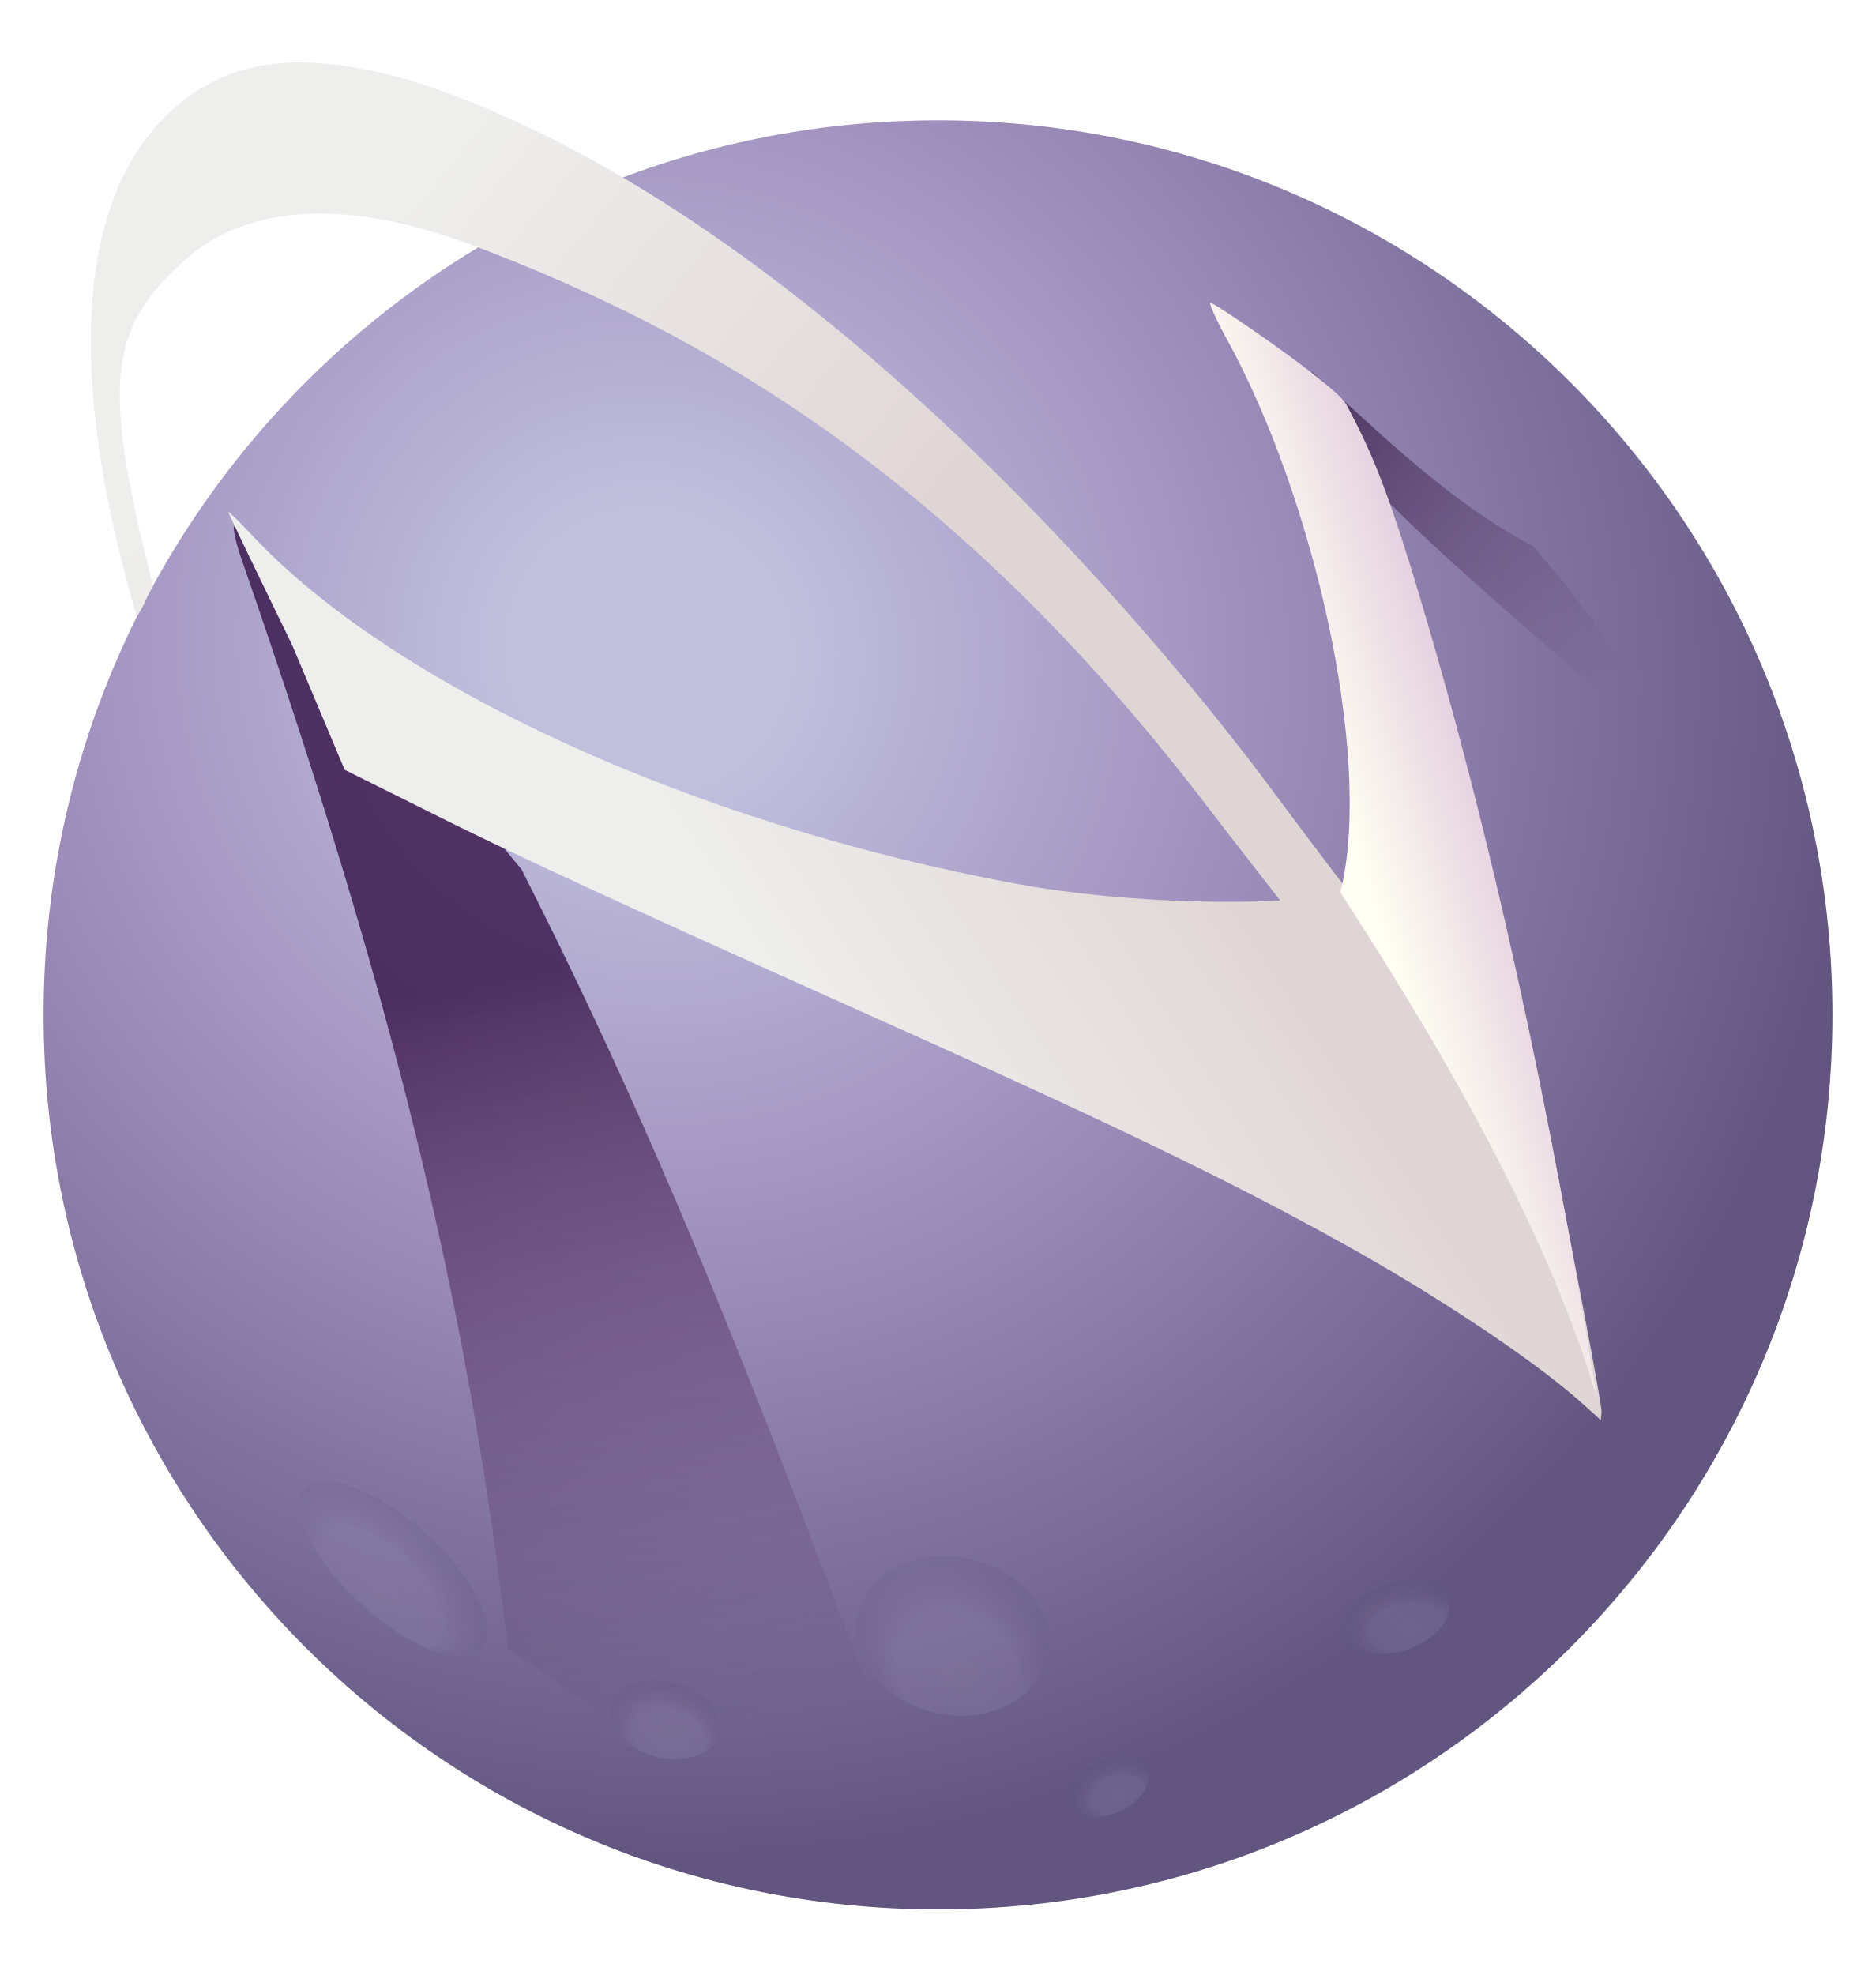
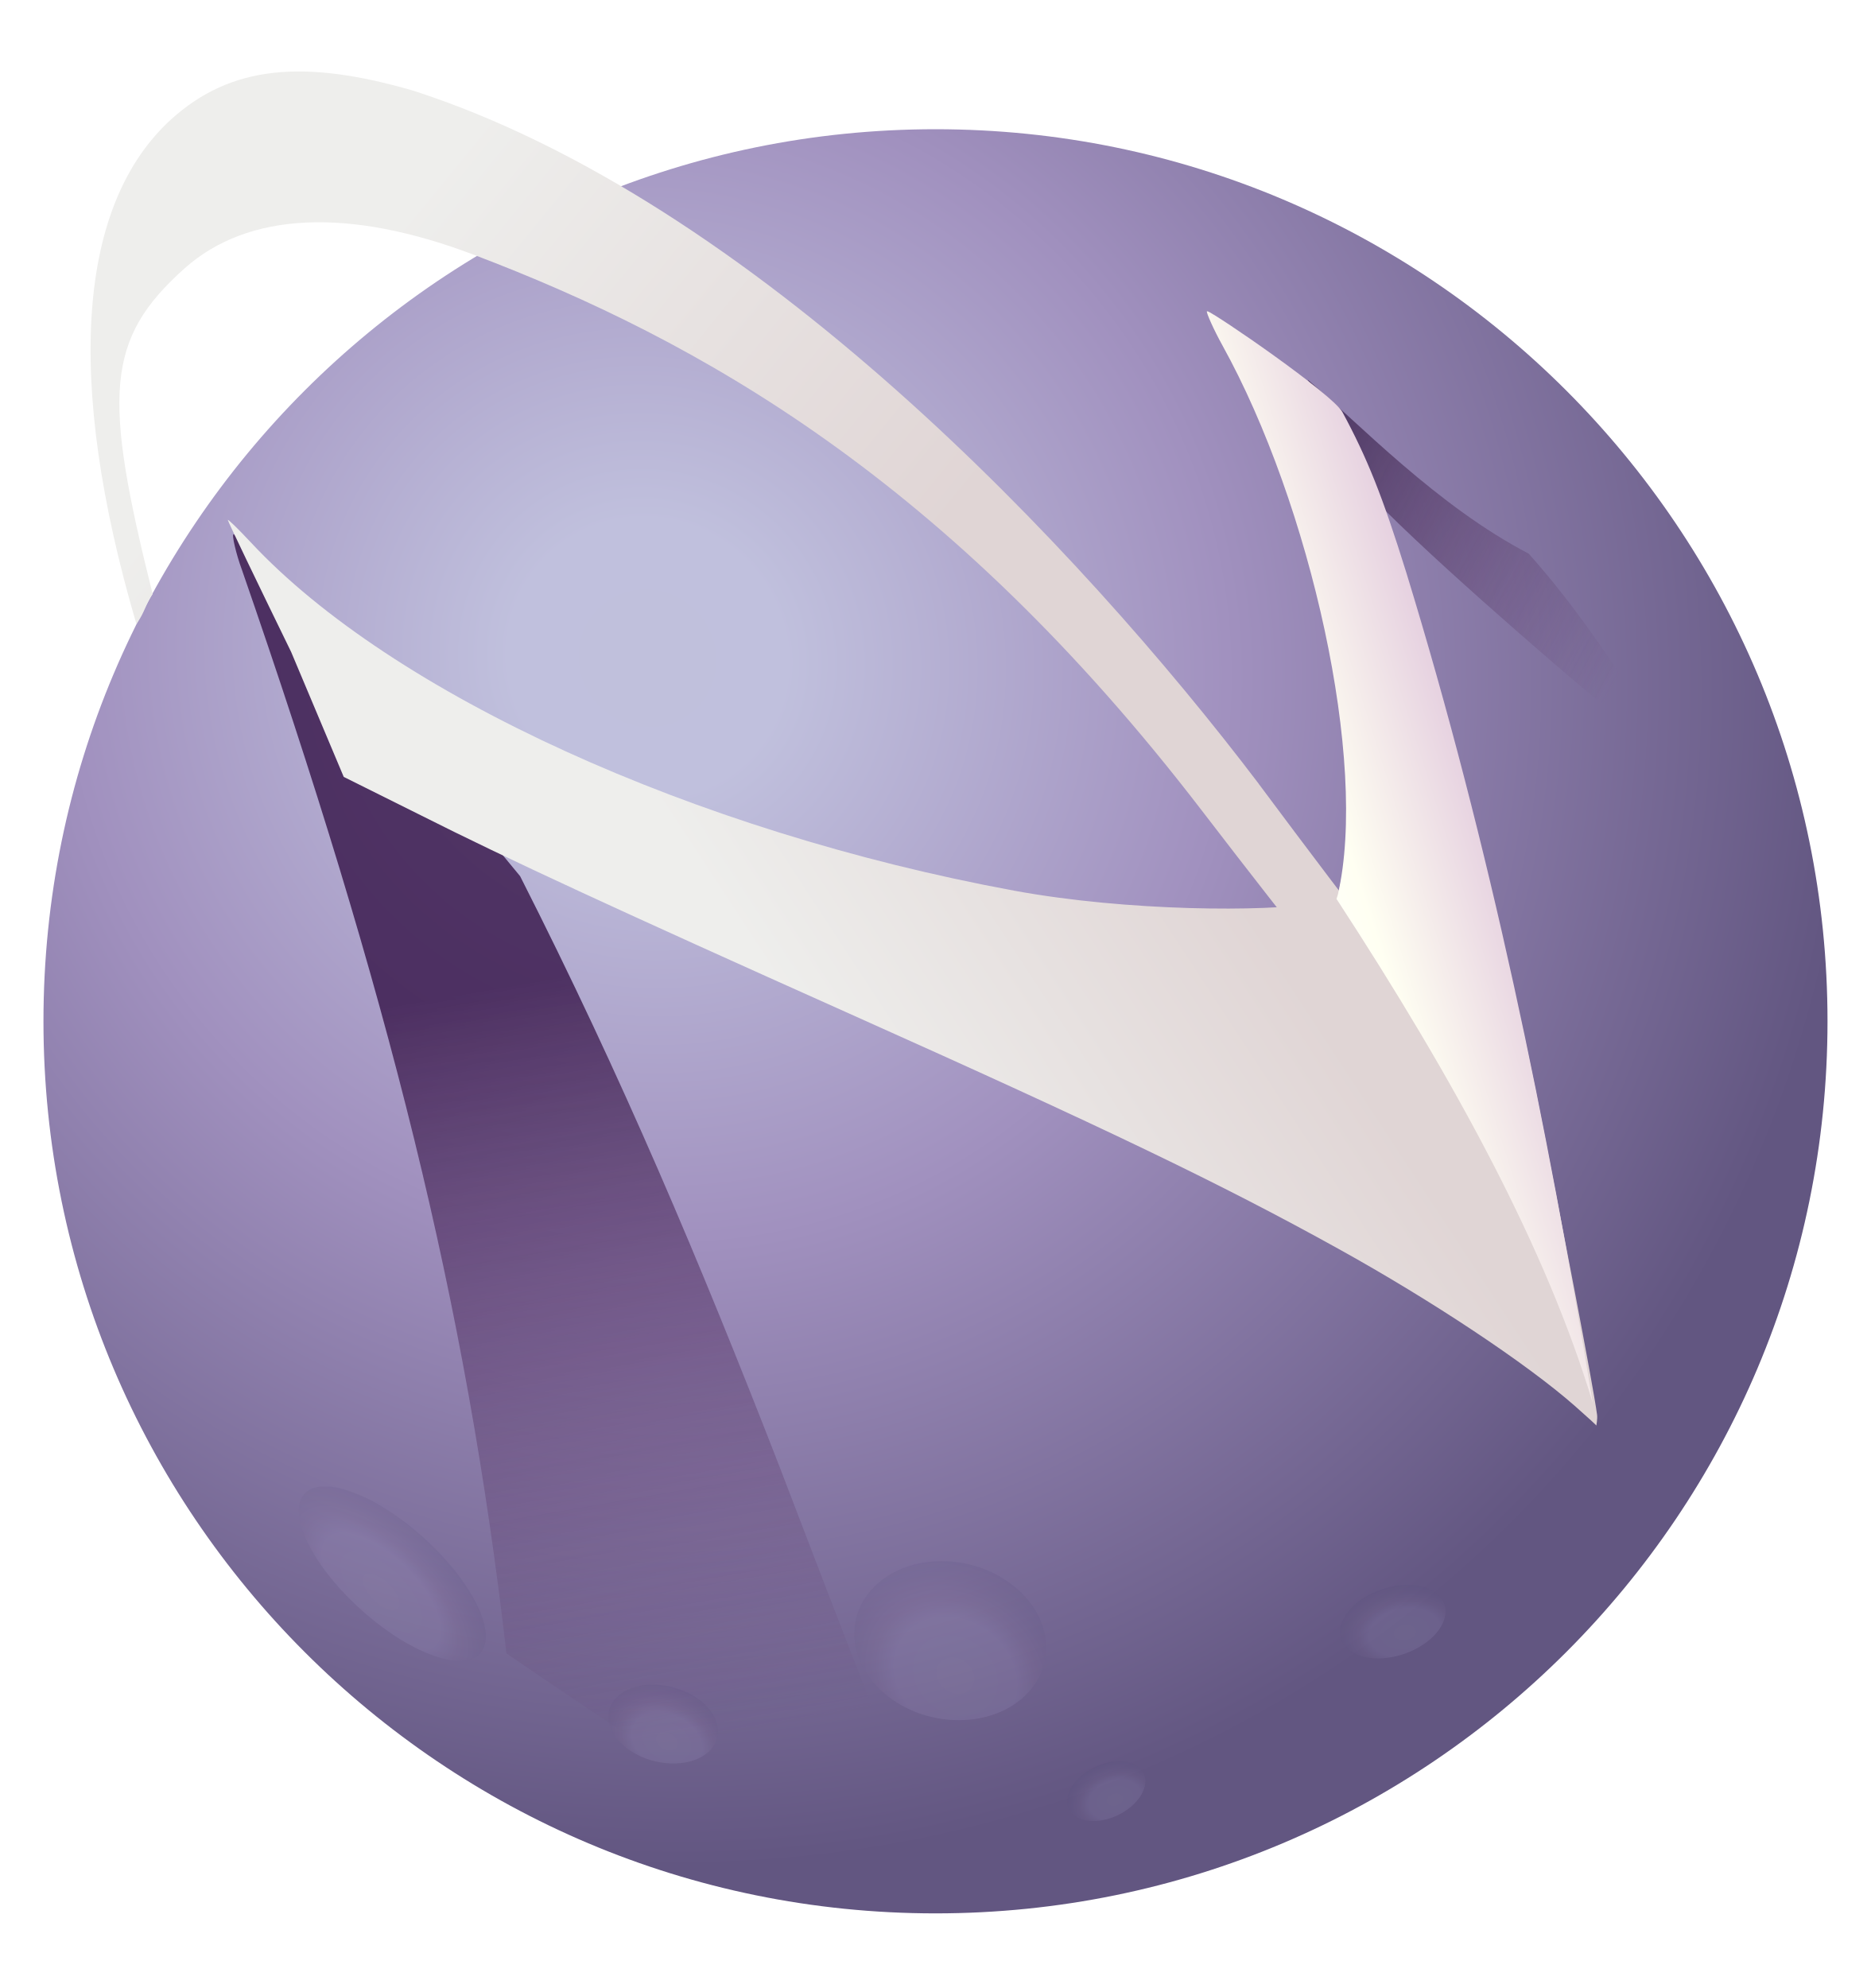
- <svg xmlns="http://www.w3.org/2000/svg" xmlns:xlink="http://www.w3.org/1999/xlink" width="19" height="20" viewBox="0 0 666 666" id="svg4774" version="1.1">
+ <svg xmlns="http://www.w3.org/2000/svg" xmlns:xlink="http://www.w3.org/1999/xlink" width="16px" height="17px" viewBox="0 0 666 666" id="svg4774" version="1.1">
  <defs id="defs4776">
    <radialGradient xlink:href="#linearGradient4221" id="radialGradient4194" cx="-177.231" cy="928.254" fx="-177.231" fy="928.254" r="28.529" gradientUnits="userSpaceOnUse" gradientTransform="matrix(0.7889147,0.7889147,-0.7654239,0.7654239,536.6002,408.5446)" />
    <linearGradient id="linearGradient4221">
      <stop style="stop-color:#c0c0dc;stop-opacity:1" offset="0" id="stop4223" />
      <stop id="stop4225" offset="0.114" style="stop-color:#c0c0dd;stop-opacity:1" />
      <stop style="stop-color:#a191bf;stop-opacity:1" offset="0.479" id="stop4227" />
      <stop style="stop-color:#625681;stop-opacity:1" offset="1" id="stop4229" />
    </linearGradient>
    <linearGradient gradientUnits="userSpaceOnUse" y2="951.898" x2="46.893" y1="934.566" x1="-0.654" id="linearGradient7595" xlink:href="#linearGradient4274" gradientTransform="matrix(0.4887125,0,0,0.4887125,7.567404,560.782)" />
    <linearGradient id="linearGradient4274">
      <stop style="stop-color:#eeeeec;stop-opacity:1" offset="0" id="stop4276" />
      <stop id="stop4181" offset="0.084" style="stop-color:#eeeeec;stop-opacity:1" />
      <stop style="stop-color:#eeeeec;stop-opacity:1" offset="0.351" id="stop4280" />
      <stop style="stop-color:#e0d5d5;stop-opacity:1" offset="1" id="stop4282" />
    </linearGradient>
    <linearGradient gradientTransform="matrix(0.1922971,0.06206447,-0.1003191,0.1702386,27.9476,914.5521)" gradientUnits="userSpaceOnUse" y2="672.258" x2="396.91" y1="608.878" x1="303.644" id="linearGradient4317" xlink:href="#linearGradient7589" />
    <linearGradient id="linearGradient7589">
      <stop style="stop-color:#351347;stop-opacity:1" offset="0" id="stop7591" />
      <stop style="stop-color:#5c3566;stop-opacity:0;" offset="1" id="stop7593" />
    </linearGradient>
    <linearGradient gradientTransform="matrix(0.07485012,0.08932098,-0.08626544,0.06221301,53.22269,961.6441)" gradientUnits="userSpaceOnUse" y2="364.663" x2="377.032" y1="425.158" x1="306.884" id="linearGradient4301" xlink:href="#linearGradient4311" />
    <linearGradient id="linearGradient4311">
      <stop id="stop4313" offset="0" style="stop-color:#351e47;stop-opacity:1" />
      <stop id="stop4315" offset="1" style="stop-color:#5c3566;stop-opacity:0;" />
    </linearGradient>
    <linearGradient gradientTransform="matrix(0.1515328,0.0143268,-0.0143268,0.1515328,-12.64197,950.2851)" gradientUnits="userSpaceOnUse" y2="429.496" x2="329.167" y1="527.335" x1="267.654" id="linearGradient4230" xlink:href="#linearGradient4274" />
    <linearGradient gradientTransform="matrix(-0.13467,0.03941451,0.04093431,0.1398628,58.64004,937.7004)" gradientUnits="userSpaceOnUse" y2="465.961" x2="190.849" y1="511.441" x1="308.41" id="linearGradient5577" xlink:href="#linearGradient4196" />
    <linearGradient id="linearGradient4196">
      <stop id="stop4198" offset="0" style="stop-color:#ffffff;stop-opacity:1" />
      <stop style="stop-color:#fffff2;stop-opacity:1" offset="0.114" id="stop4200" />
      <stop id="stop4202" offset="0.479" style="stop-color:#d2acd2;stop-opacity:1" />
      <stop id="stop4204" offset="1" style="stop-color:#123069;stop-opacity:1" />
    </linearGradient>
    <radialGradient gradientTransform="matrix(0.3389967,0.2147401,-0.1968862,0.269826,-1209.226,-630.6322)" gradientUnits="userSpaceOnUse" r="169" fy="472.517" fx="322.171" cy="472.517" cx="322.171" id="radialGradient5136-0-6-65" xlink:href="#linearGradient6003" />
    <linearGradient id="linearGradient6003">
      <stop style="stop-color:#c2c6db;stop-opacity:1" offset="0" id="stop6005" />
      <stop id="stop6007" offset="0.34" style="stop-color:#bab1e0;stop-opacity:1" />
      <stop id="stop6009" offset="0.444" style="stop-color:#8d77a3;stop-opacity:1" />
      <stop style="stop-color:#675a84;stop-opacity:1" offset="0.552" id="stop6011" />
      <stop style="stop-color:#050846;stop-opacity:1" offset="1" id="stop6013" />
    </linearGradient>
    <radialGradient gradientTransform="matrix(0.1902571,0.1047134,-0.1104996,0.1315748,-966.7619,-798.6685)" gradientUnits="userSpaceOnUse" r="169" fy="472.517" fx="322.171" cy="472.517" cx="322.171" id="radialGradient5136-0-6-6-8-3-1" xlink:href="#linearGradient6003" />
    <radialGradient gradientTransform="matrix(0.1361054,0.07855904,-0.0790488,0.09871133,-780.5823,-1164.647)" gradientUnits="userSpaceOnUse" r="169" fy="472.517" fx="322.171" cy="472.517" cx="322.171" id="radialGradient5136-0-6-6-8-8-8" xlink:href="#linearGradient6003" />
    <radialGradient gradientTransform="matrix(0.184454,0.09675949,-0.1071292,0.1215805,-859.3738,-1098.305)" gradientUnits="userSpaceOnUse" r="169" fy="472.517" fx="322.171" cy="472.517" cx="322.171" id="radialGradient5136-0-6-6-8-6" xlink:href="#linearGradient6003" />
    <radialGradient gradientTransform="matrix(0.3358231,0.2051248,-0.1950431,0.2577443,-945.1424,-758.6536)" gradientUnits="userSpaceOnUse" r="169" fy="472.517" fx="322.171" cy="472.517" cx="322.171" id="radialGradient5136-0-6-6-2" xlink:href="#linearGradient6003" />
    <radialGradient gradientTransform="matrix(0.3533023,0.2238022,-0.2051948,0.2812126,-702.2763,-398.3032)" gradientUnits="userSpaceOnUse" r="169" fy="472.517" fx="322.171" cy="472.517" cx="322.171" id="radialGradient5136-0-6-65-3" xlink:href="#linearGradient6003" />
    <radialGradient gradientTransform="matrix(0.1982859,0.1091323,-0.1151626,0.1371272,-658.0303,-481.713)" gradientUnits="userSpaceOnUse" r="169" fy="472.517" fx="322.171" cy="472.517" cx="322.171" id="radialGradient5136-0-6-6-8-3-1-9" xlink:href="#linearGradient6003" />
    <radialGradient gradientTransform="matrix(0.141849,0.08187422,-0.08238465,0.1028769,-643.9823,-766.0172)" gradientUnits="userSpaceOnUse" r="169" fy="472.517" fx="322.171" cy="472.517" cx="322.171" id="radialGradient5136-0-6-6-8-8-8-5" xlink:href="#linearGradient6003" />
    <radialGradient gradientTransform="matrix(0.3499948,0.2137811,-0.2032739,0.2686211,-680.6067,-453.6625)" gradientUnits="userSpaceOnUse" r="169" fy="472.517" fx="322.171" cy="472.517" cx="322.171" id="radialGradient5136-0-6-6-2-1" xlink:href="#linearGradient6003" />
    <radialGradient gradientTransform="matrix(0.192238,0.1008427,-0.1116501,0.1267112,-724.7406,-701.3335)" gradientUnits="userSpaceOnUse" r="169" fy="472.517" fx="322.171" cy="472.517" cx="322.171" id="radialGradient5136-0-6-6-8-6-9" xlink:href="#linearGradient6003" />
  </defs>
  <g id="layer1" transform="translate(0,-386.3622)" style="display:inline">
    <g style="display:inline" transform="matrix(12.9592,4.51207,-4.51207,12.9592,4535.546,-12837.419)" id="g5039">
      <circle style="color:#000000;clip-rule:nonzero;display:inline;overflow:visible;visibility:visible;opacity:1;isolation:auto;mix-blend-mode:normal;color-interpolation:sRGB;color-interpolation-filters:linearRGB;solid-color:#000000;solid-opacity:1;fill:url(#radialGradient4194);fill-opacity:1;fill-rule:nonzero;stroke:none;stroke-width:1;stroke-linecap:square;stroke-linejoin:round;stroke-miterlimit:4;stroke-dasharray:none;stroke-dashoffset:0;stroke-opacity:1;marker:none;color-rendering:auto;image-rendering:auto;shape-rendering:auto;text-rendering:auto;enable-background:accumulate" id="path4186" cx="-306.258" cy="988.651" r="23.14" transform="matrix(0.9443945,-0.3288146,0.3288146,0.9443945,0,0)" />
      <path id="path5256-9" d="m 41.747,1025.804 c 14.519,9.845 9.409,4.918 10.261,11.096 -0.081,0.146 -0.169,0.287 -0.264,0.423 -0.012,-0.014 -0.024,-0.026 -0.037,-0.04 -0.01,-0.012 -0.022,-0.019 -0.032,-0.029 0.02,-0.032 0.04,-0.064 0.059,-0.097 -1.226,-5.073 2.687,-1.119 -11.157,-10.216 -9.052,-5.948 -16.352,-7.226 -22.552,-7.402 -3.488,-0.099 -5.914,0.873 -6.988,2.799 -1.341,2.418 -0.913,3.816 1.995,8.252 -0.091,0.326 -0.033,0.494 -0.142,0.873 -3.852,-5.387 -5.017,-9.798 -3.447,-12.672 0.993,-1.807 2.709,-2.603 5.693,-2.756 9.218,-0.206 20.202,5.506 26.612,9.768 z" style="color:#000000;clip-rule:nonzero;display:inline;overflow:visible;visibility:visible;opacity:1;isolation:auto;mix-blend-mode:normal;color-interpolation:sRGB;color-interpolation-filters:linearRGB;solid-color:#000000;solid-opacity:1;fill:url(#linearGradient7595);fill-opacity:1;fill-rule:nonzero;stroke:none;stroke-width:0.377;stroke-linecap:square;stroke-linejoin:round;stroke-miterlimit:4;stroke-dasharray:none;stroke-dashoffset:0;stroke-opacity:1;marker:none;color-rendering:auto;image-rendering:auto;shape-rendering:auto;text-rendering:auto;enable-background:accumulate" />
      <path style="color:#000000;clip-rule:nonzero;display:inline;overflow:visible;visibility:visible;opacity:0.8;isolation:auto;mix-blend-mode:normal;color-interpolation:sRGB;color-interpolation-filters:linearRGB;solid-color:#000000;solid-opacity:1;fill:url(#linearGradient4317);fill-opacity:1;fill-rule:nonzero;stroke:none;stroke-width:1.212;stroke-linecap:square;stroke-linejoin:round;stroke-miterlimit:4;stroke-dasharray:none;stroke-dashoffset:0;stroke-opacity:1;marker:none;color-rendering:auto;image-rendering:auto;shape-rendering:auto;text-rendering:auto;enable-background:accumulate" d="m 14.996,1029.214 c -0.237,-0.286 -0.56,-0.78 -0.486,-0.781 0.201,-9e-4 9.609,5.745 9.93,5.933 4.225,4.065 7.676,7.895 11.373,12.23 2.766,3.27 7.591,9.084 9.009,9.982 0.059,0.037 0.112,0.068 0.16,0.093 -2.111,0.189 -14.247,-3.148 -14.247,-3.148 -3.978,-8.243 -8.505,-15.157 -15.738,-24.308 z" id="path4234" />
      <path id="path6025-8" d="m 39.507,1015.494 c 0.26,0.16 1.279,1.496 1.492,1.646 0.545,0.384 0.645,0.474 1.559,0.91 2.377,1.136 6.504,2.719 6.504,2.719 0,0 2.631,0.9 3.272,1.111 -1.71,-0.945 -3.398,-2.61 -5.937,-4.018 -2.625,-0.38 -5.293,-1.748 -6.89,-2.374 -5.36e-4,0 0.004,0.023 -5.36e-4,0 z" style="color:#000000;clip-rule:nonzero;display:inline;overflow:visible;visibility:visible;opacity:0.8;isolation:auto;mix-blend-mode:normal;color-interpolation:sRGB;color-interpolation-filters:linearRGB;solid-color:#000000;solid-opacity:1;fill:url(#linearGradient4301);fill-opacity:1;fill-rule:nonzero;stroke:none;stroke-width:1.212;stroke-linecap:square;stroke-linejoin:round;stroke-miterlimit:4;stroke-dasharray:none;stroke-dashoffset:0;stroke-opacity:1;marker:none;color-rendering:auto;image-rendering:auto;shape-rendering:auto;text-rendering:auto;enable-background:accumulate" />
      <path id="path6023" d="m 36.624,1014.702 c 0.194,-0.019 2.51,1.159 3.41,1.739 1.578,1.017 2.284,1.683 3.53,3.325 3.241,4.273 5.638,7.842 8.06,11.999 1.215,2.085 3.422,5.871 3.796,6.612 0.048,0.101 0.065,0.24 0.073,0.267 -0.048,-0.025 -0.172,-0.083 -0.696,-0.297 -1.535,-0.625 -4.404,-1.362 -7.138,-1.833 -3.412,-0.589 -6.703,-0.963 -13.983,-1.589 -6.645,-0.572 -9.72,-0.876 -12.163,-1.2 l -2.24,-0.286 -2.354,-2.612 c -1.464,-1.453 -2.669,-2.664 -2.677,-2.693 -0.008,-0.028 0.333,0.131 0.759,0.355 4.756,2.505 13.315,3.303 21.664,2.019 2.97,-0.457 6.369,-1.637 7.501,-2.262 0.218,-0.12 0.381,-0.214 0.465,-0.284 0.002,-2e-4 0.005,9e-4 0.007,9e-4 0.001,-0.093 -0.011,-0.19 -0.019,-0.267 -0.352,-3.427 -3.893,-9.345 -7.415,-12.391 -0.342,-0.295 -0.607,-0.564 -0.59,-0.595 0.002,0 0.006,0 0.012,0 z" style="color:#000000;clip-rule:nonzero;display:inline;overflow:visible;visibility:visible;opacity:1;isolation:auto;mix-blend-mode:normal;color-interpolation:sRGB;color-interpolation-filters:linearRGB;solid-color:#000000;solid-opacity:1;fill:url(#linearGradient4230);fill-opacity:1;fill-rule:nonzero;stroke:none;stroke-width:1.212;stroke-linecap:square;stroke-linejoin:round;stroke-miterlimit:4;stroke-dasharray:none;stroke-dashoffset:0;stroke-opacity:1;marker:none;color-rendering:auto;image-rendering:auto;shape-rendering:auto;text-rendering:auto;enable-background:accumulate" />
      <path id="path6025" d="m 36.461,1014.665 c 0.192,-0.016 3.777,0.962 4.167,1.319 0.999,0.914 1.69,1.705 2.94,3.395 4.363,5.946 8.136,12.274 11.647,18.748 -2.437,-3.366 -6.107,-6.713 -10.581,-10.168 -7.7e-5,-0.021 10e-4,-0.075 -0.002,-0.115 -0.383,-3.505 -3.996,-9.322 -7.512,-12.47 -0.341,-0.305 -0.688,-0.672 -0.671,-0.704 0.002,0 0.006,0 0.012,0 z" style="color:#000000;clip-rule:nonzero;display:inline;overflow:visible;visibility:visible;opacity:1;isolation:auto;mix-blend-mode:normal;color-interpolation:sRGB;color-interpolation-filters:linearRGB;solid-color:#000000;solid-opacity:1;fill:url(#linearGradient5577);fill-opacity:1;fill-rule:nonzero;stroke:none;stroke-width:1.212;stroke-linecap:square;stroke-linejoin:round;stroke-miterlimit:4;stroke-dasharray:none;stroke-dashoffset:0;stroke-opacity:1;marker:none;color-rendering:auto;image-rendering:auto;shape-rendering:auto;text-rendering:auto;enable-background:accumulate" />
    </g>
  </g>
  <g id="layer9" style="display:inline;opacity:0.488">
    <ellipse style="color:#000000;clip-rule:nonzero;display:inline;overflow:visible;visibility:visible;opacity:0.245;isolation:auto;mix-blend-mode:normal;color-interpolation:sRGB;color-interpolation-filters:linearRGB;solid-color:#000000;solid-opacity:1;fill:url(#radialGradient5136-0-6-65-3);fill-opacity:1;fill-rule:nonzero;stroke:none;stroke-width:1.212;stroke-linecap:square;stroke-linejoin:round;stroke-miterlimit:4;stroke-dasharray:none;stroke-dashoffset:0;stroke-opacity:1;marker:none;color-rendering:auto;image-rendering:auto;shape-rendering:auto;text-rendering:auto;enable-background:accumulate" id="path5113-4-3" cx="-674.759" cy="-183.952" rx="33.303" ry="31.029" transform="matrix(-0.4657752,-0.8849031,0.949403,0.3140605,0,0)" />
    <ellipse style="color:#000000;clip-rule:nonzero;display:inline;overflow:visible;visibility:visible;opacity:0.245;isolation:auto;mix-blend-mode:normal;color-interpolation:sRGB;color-interpolation-filters:linearRGB;solid-color:#000000;solid-opacity:1;fill:url(#radialGradient5136-0-6-6-2-1);fill-opacity:1;fill-rule:nonzero;stroke:none;stroke-width:1.212;stroke-linecap:square;stroke-linejoin:round;stroke-miterlimit:4;stroke-dasharray:none;stroke-dashoffset:0;stroke-opacity:1;marker:none;color-rendering:auto;image-rendering:auto;shape-rendering:auto;text-rendering:auto;enable-background:accumulate" id="path5113-4-3-7" cx="-653.359" cy="-248.919" rx="32.991" ry="29.64" transform="matrix(-0.7974687,-0.6033603,0.7343276,-0.6787952,0,0)" />
    <ellipse style="color:#000000;clip-rule:nonzero;display:inline;overflow:visible;visibility:visible;opacity:0.245;isolation:auto;mix-blend-mode:normal;color-interpolation:sRGB;color-interpolation-filters:linearRGB;solid-color:#000000;solid-opacity:1;fill:url(#radialGradient5136-0-6-6-8-6-9);fill-opacity:1;fill-rule:nonzero;stroke:none;stroke-width:1.212;stroke-linecap:square;stroke-linejoin:round;stroke-miterlimit:4;stroke-dasharray:none;stroke-dashoffset:0;stroke-opacity:1;marker:none;color-rendering:auto;image-rendering:auto;shape-rendering:auto;text-rendering:auto;enable-background:accumulate" id="path5113-4-3-7-3" cx="-709.774" cy="-604.747" rx="18.12" ry="13.981" transform="matrix(-0.9999157,0.01298277,0.3537662,-0.9353339,0,0)" />
    <ellipse style="color:#000000;clip-rule:nonzero;display:inline;overflow:visible;visibility:visible;opacity:0.245;isolation:auto;mix-blend-mode:normal;color-interpolation:sRGB;color-interpolation-filters:linearRGB;solid-color:#000000;solid-opacity:1;fill:url(#radialGradient5136-0-6-6-8-3-1-9);fill-opacity:1;fill-rule:nonzero;stroke:none;stroke-width:1.212;stroke-linecap:square;stroke-linejoin:round;stroke-miterlimit:4;stroke-dasharray:none;stroke-dashoffset:0;stroke-opacity:1;marker:none;color-rendering:auto;image-rendering:auto;shape-rendering:auto;text-rendering:auto;enable-background:accumulate" id="path5113-4-3-7-3-1" cx="-642.594" cy="-377.192" rx="18.691" ry="15.131" transform="matrix(-0.8287029,-0.5596888,0.7859568,-0.6182814,0,0)" />
    <ellipse style="color:#000000;clip-rule:nonzero;display:inline;overflow:visible;visibility:visible;opacity:0.245;isolation:auto;mix-blend-mode:normal;color-interpolation:sRGB;color-interpolation-filters:linearRGB;solid-color:#000000;solid-opacity:1;fill:url(#radialGradient5136-0-6-6-8-8-8-5);fill-opacity:1;fill-rule:nonzero;stroke:none;stroke-width:1.212;stroke-linecap:square;stroke-linejoin:round;stroke-miterlimit:4;stroke-dasharray:none;stroke-dashoffset:0;stroke-opacity:1;marker:none;color-rendering:auto;image-rendering:auto;shape-rendering:auto;text-rendering:auto;enable-background:accumulate" id="path5113-4-3-7-3-0" cx="-632.937" cy="-687.596" rx="13.371" ry="11.352" transform="matrix(-0.9990098,0.04449109,0.3468689,-0.9379136,0,0)" />
  </g>
</svg>
